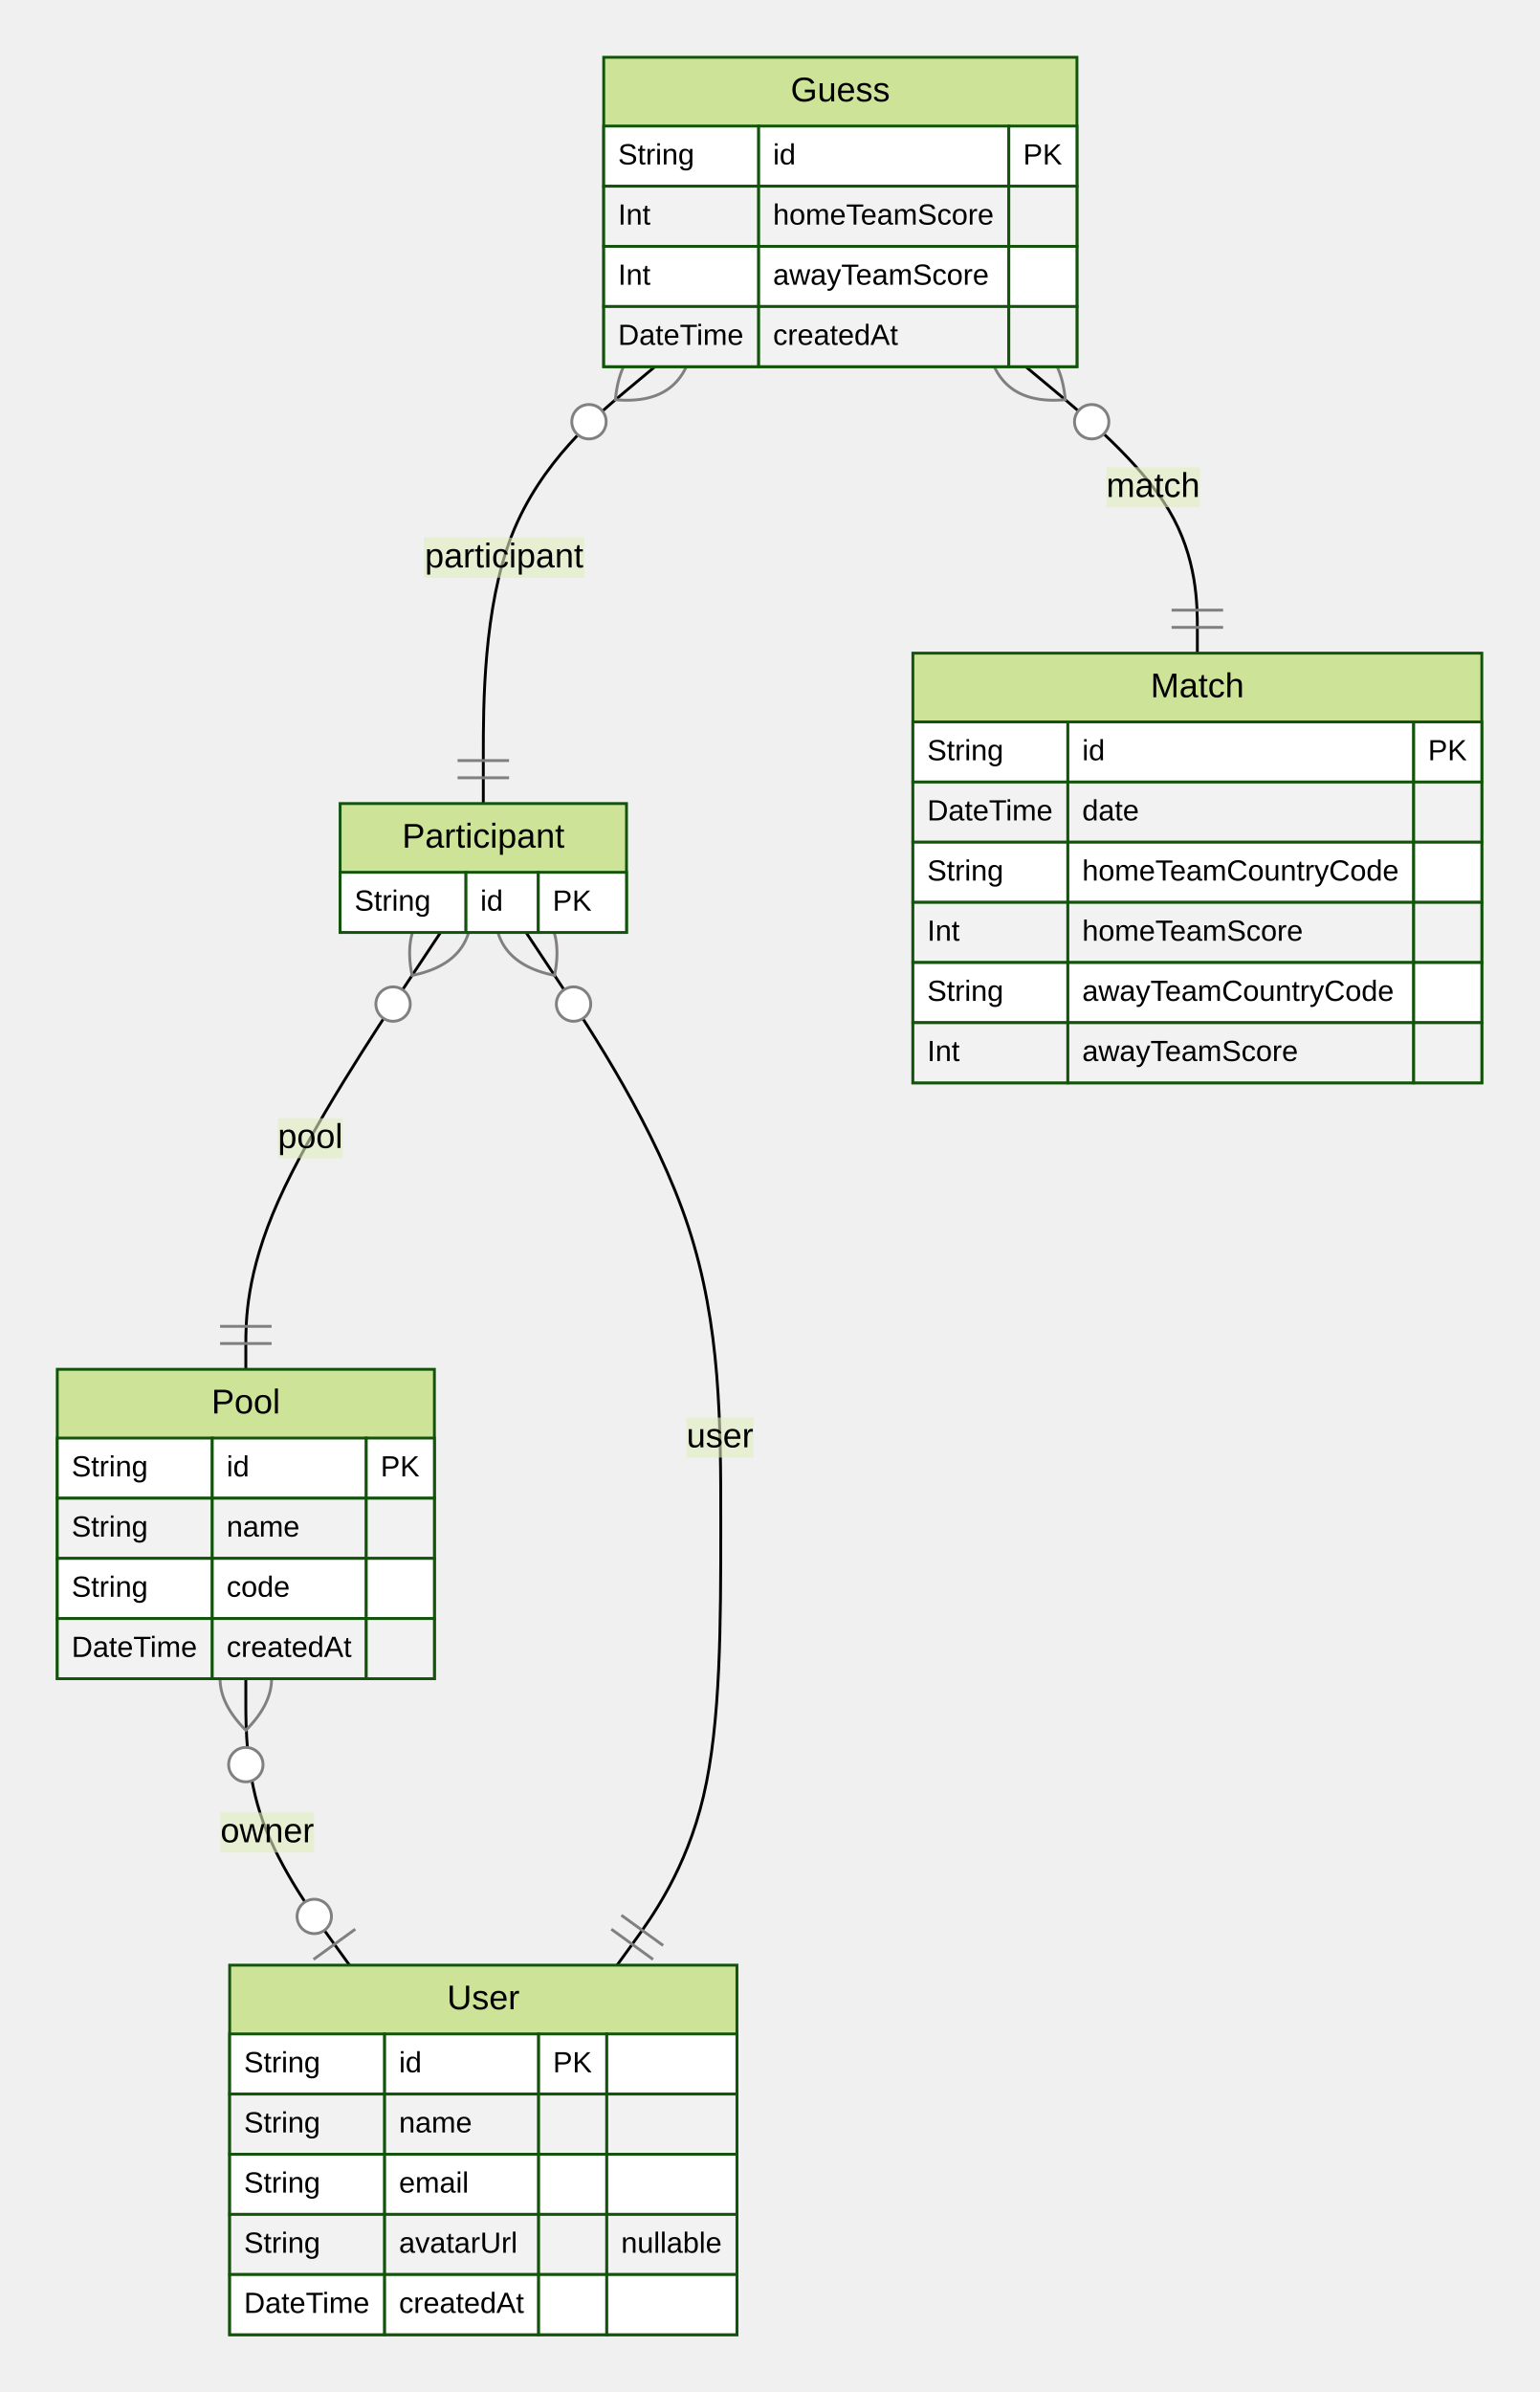
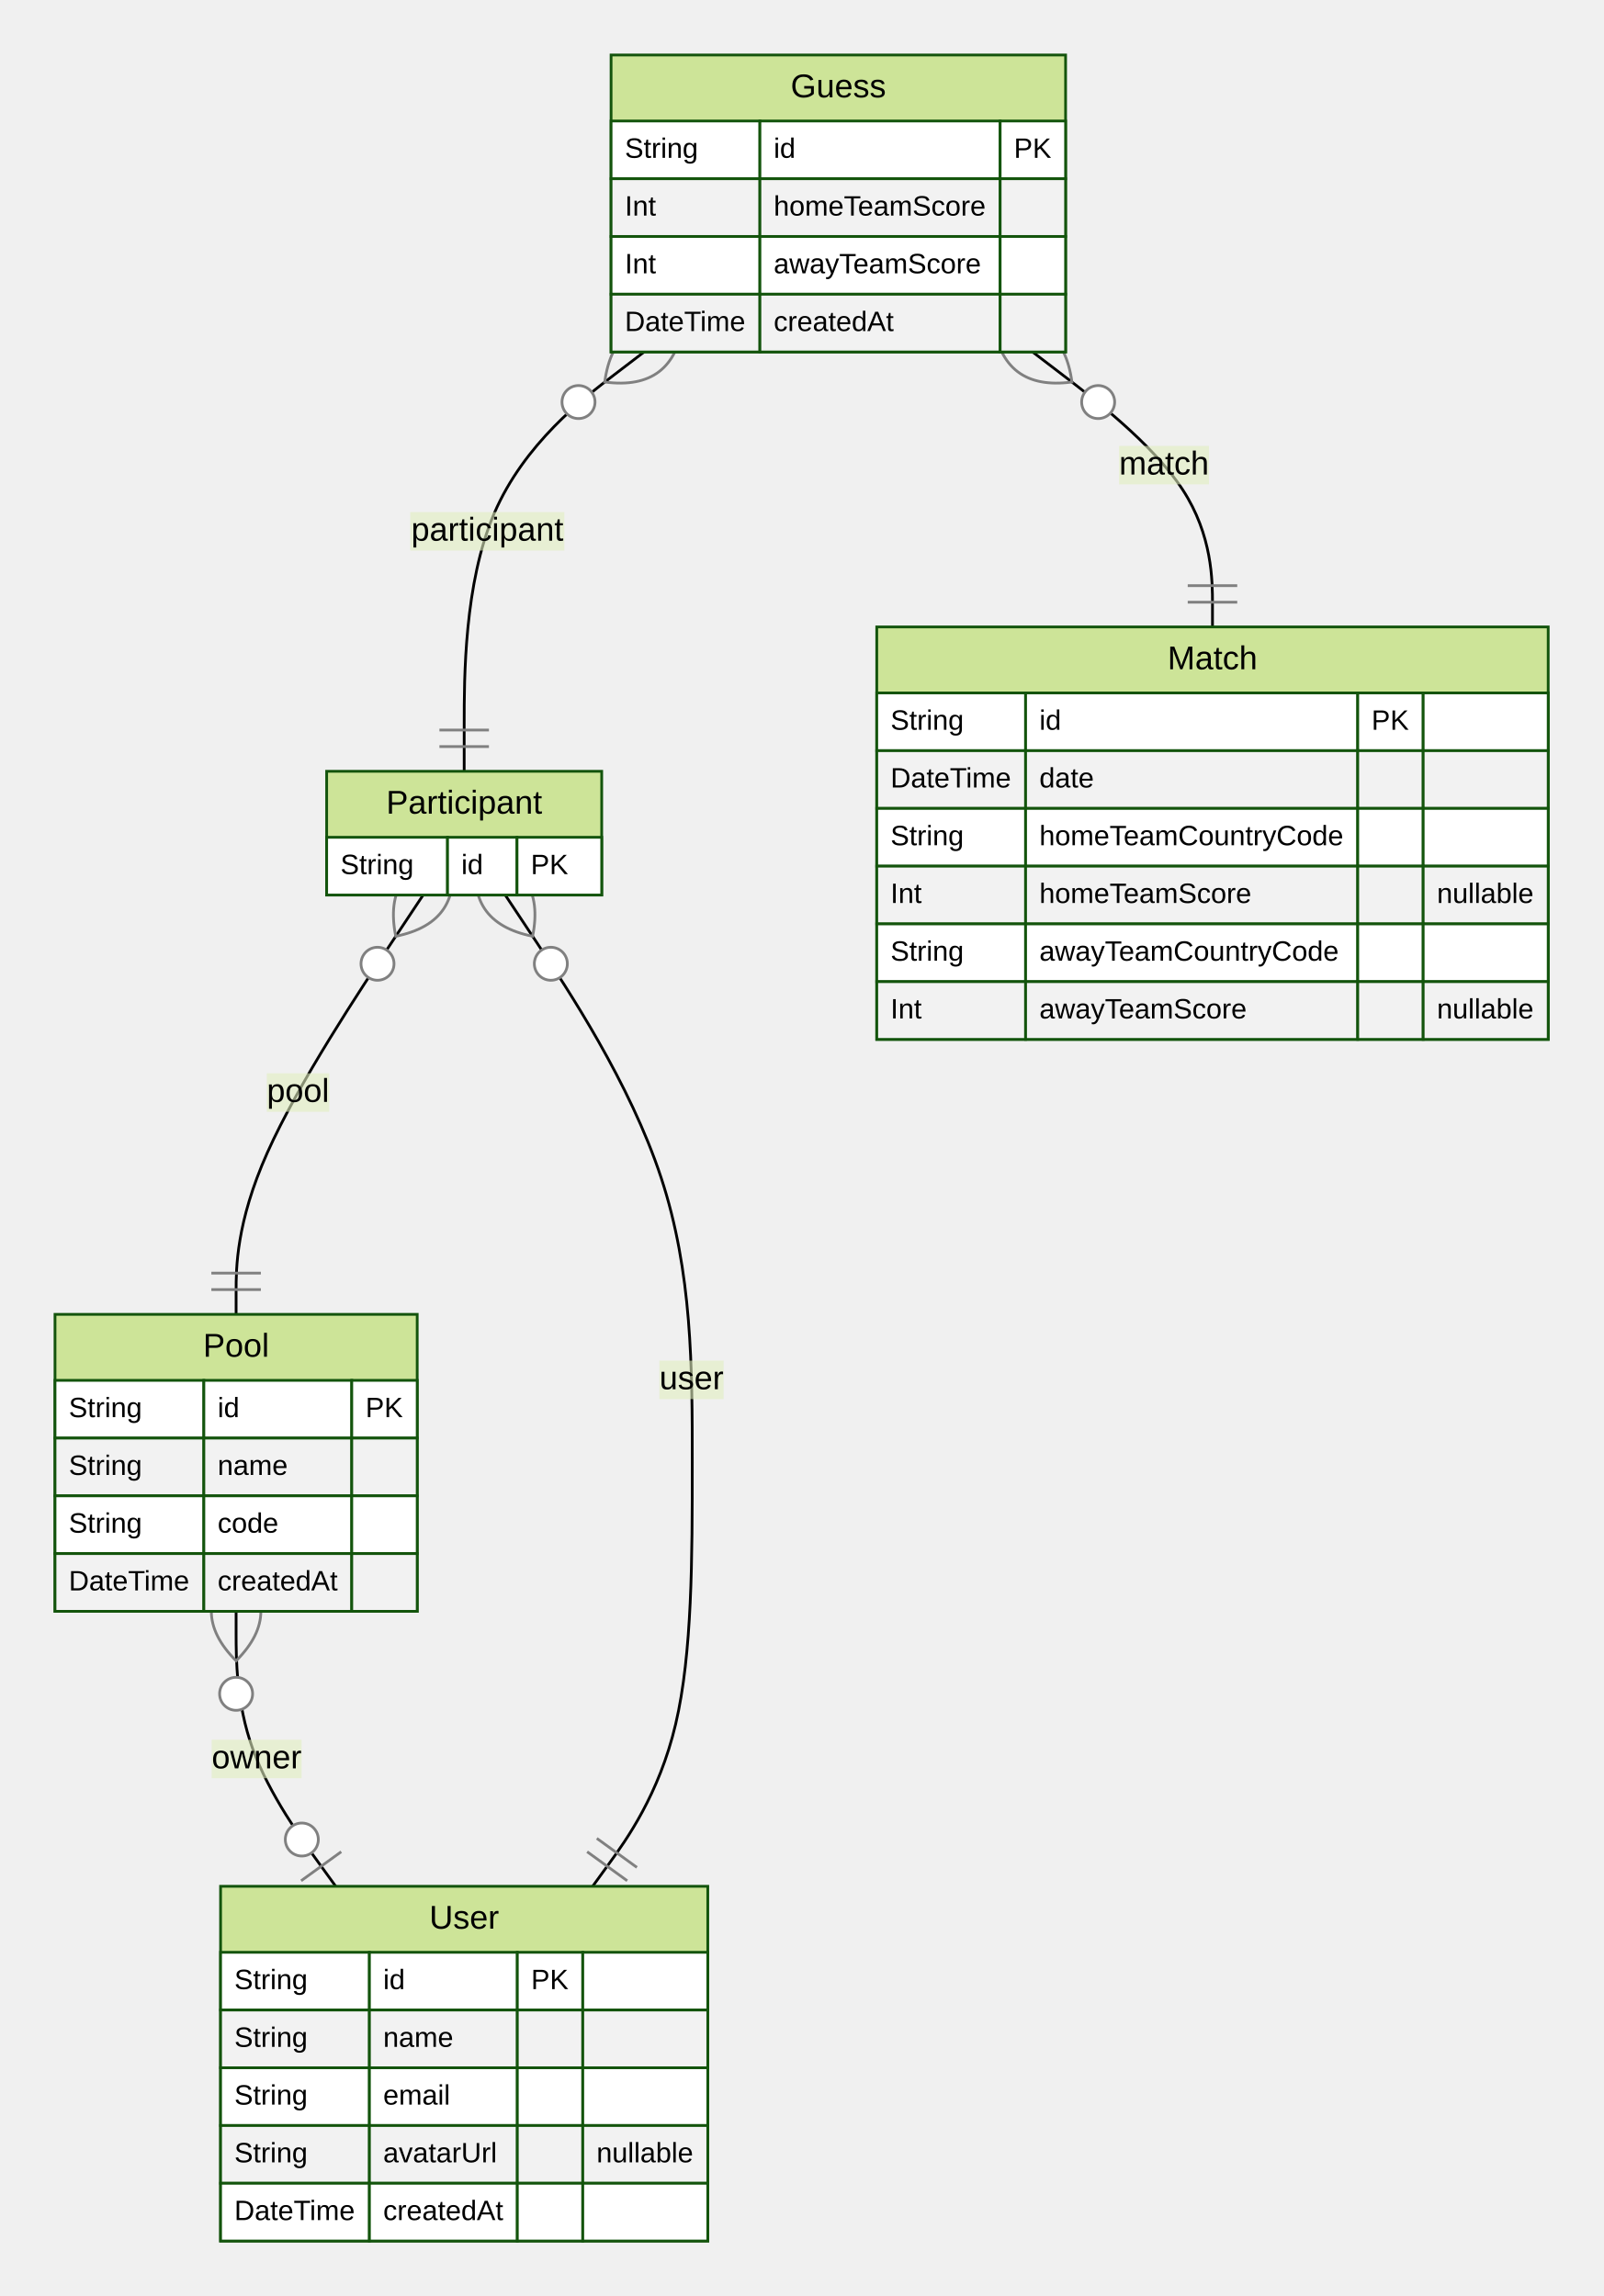
- <svg xmlns="http://www.w3.org/2000/svg" aria-labelledby="chart-title-mermaid-0 chart-desc-mermaid-0" role="img" viewBox="0 0 537.424 835" style="max-width: 537.424px; background-color: white;" width="100%" id="mermaid-0">
+ <svg xmlns="http://www.w3.org/2000/svg" aria-labelledby="chart-title-mermaid-0 chart-desc-mermaid-0" role="img" viewBox="0 0 582.877 835" style="max-width: 582.877px; background-color: white;" width="100%" id="mermaid-0">
  <style>#mermaid-0 {font-family:"trebuchet ms",verdana,arial,sans-serif;font-size:16px;fill:#000000;}#mermaid-0 .error-icon{fill:#552222;}#mermaid-0 .error-text{fill:#552222;stroke:#552222;}#mermaid-0 .edge-thickness-normal{stroke-width:2px;}#mermaid-0 .edge-thickness-thick{stroke-width:3.5px;}#mermaid-0 .edge-pattern-solid{stroke-dasharray:0;}#mermaid-0 .edge-pattern-dashed{stroke-dasharray:3;}#mermaid-0 .edge-pattern-dotted{stroke-dasharray:2;}#mermaid-0 .marker{fill:#000000;stroke:#000000;}#mermaid-0 .marker.cross{stroke:#000000;}#mermaid-0 svg{font-family:"trebuchet ms",verdana,arial,sans-serif;font-size:16px;}#mermaid-0 .entityBox{fill:#cde498;stroke:#13540c;}#mermaid-0 .attributeBoxOdd{fill:#ffffff;stroke:#13540c;}#mermaid-0 .attributeBoxEven{fill:#f2f2f2;stroke:#13540c;}#mermaid-0 .relationshipLabelBox{fill:hsl(78.158, 58.462%, 84.51%);opacity:0.7;background-color:hsl(78.158, 58.462%, 84.51%);}#mermaid-0 .relationshipLabelBox rect{opacity:0.5;}#mermaid-0 .relationshipLine{stroke:#000000;}#mermaid-0 :root{--mermaid-font-family:"trebuchet ms",verdana,arial,sans-serif;}</style>
  <g />
  <defs>
    <marker orient="auto" markerHeight="18" markerWidth="18" refY="9" refX="0" id="ONLY_ONE_START">
      <path d="M9,0 L9,18 M15,0 L15,18" fill="none" stroke="gray" />
    </marker>
  </defs>
  <defs>
    <marker orient="auto" markerHeight="18" markerWidth="18" refY="9" refX="18" id="ONLY_ONE_END">
      <path d="M3,0 L3,18 M9,0 L9,18" fill="none" stroke="gray" />
    </marker>
  </defs>
  <defs>
    <marker orient="auto" markerHeight="18" markerWidth="30" refY="9" refX="0" id="ZERO_OR_ONE_START">
      <circle r="6" cy="9" cx="21" fill="white" stroke="gray" />
      <path d="M9,0 L9,18" fill="none" stroke="gray" />
    </marker>
  </defs>
  <defs>
    <marker orient="auto" markerHeight="18" markerWidth="30" refY="9" refX="30" id="ZERO_OR_ONE_END">
      <circle r="6" cy="9" cx="9" fill="white" stroke="gray" />
      <path d="M21,0 L21,18" fill="none" stroke="gray" />
    </marker>
  </defs>
  <defs>
    <marker orient="auto" markerHeight="36" markerWidth="45" refY="18" refX="18" id="ONE_OR_MORE_START">
      <path d="M0,18 Q 18,0 36,18 Q 18,36 0,18 M42,9 L42,27" fill="none" stroke="gray" />
    </marker>
  </defs>
  <defs>
    <marker orient="auto" markerHeight="36" markerWidth="45" refY="18" refX="27" id="ONE_OR_MORE_END">
      <path d="M3,9 L3,27 M9,18 Q27,0 45,18 Q27,36 9,18" fill="none" stroke="gray" />
    </marker>
  </defs>
  <defs>
    <marker orient="auto" markerHeight="36" markerWidth="57" refY="18" refX="18" id="ZERO_OR_MORE_START">
      <circle r="6" cy="18" cx="48" fill="white" stroke="gray" />
      <path d="M0,18 Q18,0 36,18 Q18,36 0,18" fill="none" stroke="gray" />
    </marker>
  </defs>
  <defs>
    <marker orient="auto" markerHeight="36" markerWidth="57" refY="18" refX="39" id="ZERO_OR_MORE_END">
      <circle r="6" cy="18" cx="9" fill="white" stroke="gray" />
      <path d="M21,18 Q39,0 57,18 Q39,36 21,18" fill="none" stroke="gray" />
    </marker>
  </defs>
  <path marker-start="url(#ZERO_OR_MORE_START)" marker-end="url(#ZERO_OR_ONE_END)" fill="none" stroke="gray" d="M85.841,586L85.841,594.333C85.841,602.667,85.841,619.333,91.876,636C97.911,652.667,109.981,669.333,116.016,677.667L122.051,686" class="er relationshipLine" />
  <path marker-start="url(#ZERO_OR_MORE_START)" marker-end="url(#ONLY_ONE_END)" fill="none" stroke="gray" d="M153.837,325.5L142.504,342.583C131.171,359.667,108.506,393.833,97.174,419.25C85.841,444.667,85.841,461.333,85.841,469.667L85.841,478" class="er relationshipLine" />
  <path marker-start="url(#ZERO_OR_MORE_START)" marker-end="url(#ONLY_ONE_END)" fill="none" stroke="gray" d="M183.688,325.5L195.02,342.583C206.353,359.667,229.018,393.833,240.35,428.25C251.683,462.667,251.683,497.333,251.683,532C251.683,566.667,251.683,601.333,245.648,627C239.613,652.667,227.543,669.333,221.508,677.667L215.473,686" class="er relationshipLine" />
-   <path marker-start="url(#ZERO_OR_MORE_START)" marker-end="url(#ONLY_ONE_END)" fill="none" stroke="gray" d="M358.158,128L368.147,136.333C378.136,144.667,398.115,161.333,408.104,178C418.093,194.667,418.093,211.333,418.093,219.667L418.093,228" class="er relationshipLine" />
-   <path marker-start="url(#ZERO_OR_MORE_START)" marker-end="url(#ONLY_ONE_END)" fill="none" stroke="gray" d="M228.698,128L218.708,136.333C208.719,144.667,188.741,161.333,178.751,186.75C168.762,212.167,168.762,246.333,168.762,263.417L168.762,280.5" class="er relationshipLine" />
+   <path marker-start="url(#ZERO_OR_MORE_START)" marker-end="url(#ONLY_ONE_END)" fill="none" stroke="gray" d="M375.421,128L386.321,136.333C397.221,144.667,419.02,161.333,429.92,178C440.82,194.667,440.82,211.333,440.82,219.667L440.82,228" class="er relationshipLine" />
+   <path marker-start="url(#ZERO_OR_MORE_START)" marker-end="url(#ONLY_ONE_END)" fill="none" stroke="gray" d="M234.161,128L223.261,136.333C212.361,144.667,190.562,161.333,179.662,186.75C168.762,212.167,168.762,246.333,168.762,263.417L168.762,280.5" class="er relationshipLine" />
  <g transform="translate(20,478 )" id="Pool">
    <rect height="108" width="131.683" y="0" x="0" stroke="gray" fill-opacity="100%" fill="honeydew" class="er entityBox" />
    <text transform="translate(65.84149,12)" style="font-family: &quot;trebuchet ms&quot;, verdana, arial, sans-serif;; font-size: 12px" text-anchor="middle" dominant-baseline="middle" y="0" x="0" id="entity-Pool" class="er entityLabel">Pool</text>
    <rect height="21" width="54.113" y="24" x="0" stroke="gray" fill-opacity="100%" fill="honeydew" class="er attributeBoxOdd" />
    <text transform="translate(5,34.5)" style="font-family: &quot;trebuchet ms&quot;, verdana, arial, sans-serif;; font-size: 10.2px" text-anchor="left" dominant-baseline="middle" y="0" x="0" id="entity-Pool-attr-1-type" class="er entityLabel">String</text>
    <rect height="21" width="53.775" y="24" x="54.113" stroke="gray" fill-opacity="100%" fill="honeydew" class="er attributeBoxOdd" />
    <text transform="translate(59.11313,34.5)" style="font-family: &quot;trebuchet ms&quot;, verdana, arial, sans-serif;; font-size: 10.2px" text-anchor="left" dominant-baseline="middle" y="0" x="0" id="entity-Pool-attr-1-name" class="er entityLabel">id</text>
    <rect height="21" width="23.795" y="24" x="107.888" stroke="gray" fill-opacity="100%" fill="honeydew" class="er attributeBoxOdd" />
    <text transform="translate(112.888,34.5)" style="font-family: &quot;trebuchet ms&quot;, verdana, arial, sans-serif;; font-size: 10.2px" text-anchor="left" dominant-baseline="middle" y="0" x="0" id="entity-Pool-attr-1-key" class="er entityLabel">PK</text>
    <rect height="21" width="54.113" y="45" x="0" stroke="gray" fill-opacity="100%" fill="honeydew" class="er attributeBoxEven" />
    <text transform="translate(5,55.5)" style="font-family: &quot;trebuchet ms&quot;, verdana, arial, sans-serif;; font-size: 10.2px" text-anchor="left" dominant-baseline="middle" y="0" x="0" id="entity-Pool-attr-2-type" class="er entityLabel">String</text>
    <rect height="21" width="53.775" y="45" x="54.113" stroke="gray" fill-opacity="100%" fill="honeydew" class="er attributeBoxEven" />
    <text transform="translate(59.11313,55.5)" style="font-family: &quot;trebuchet ms&quot;, verdana, arial, sans-serif;; font-size: 10.2px" text-anchor="left" dominant-baseline="middle" y="0" x="0" id="entity-Pool-attr-2-name" class="er entityLabel">name</text>
    <rect height="21" width="23.795" y="45" x="107.888" stroke="gray" fill-opacity="100%" fill="honeydew" class="er attributeBoxEven" />
    <text transform="translate(112.888,55.5)" style="font-family: &quot;trebuchet ms&quot;, verdana, arial, sans-serif;; font-size: 10.2px" text-anchor="left" dominant-baseline="middle" y="0" x="0" id="entity-Pool-attr-2-key" class="er entityLabel" />
    <rect height="21" width="54.113" y="66" x="0" stroke="gray" fill-opacity="100%" fill="honeydew" class="er attributeBoxOdd" />
    <text transform="translate(5,76.5)" style="font-family: &quot;trebuchet ms&quot;, verdana, arial, sans-serif;; font-size: 10.2px" text-anchor="left" dominant-baseline="middle" y="0" x="0" id="entity-Pool-attr-3-type" class="er entityLabel">String</text>
    <rect height="21" width="53.775" y="66" x="54.113" stroke="gray" fill-opacity="100%" fill="honeydew" class="er attributeBoxOdd" />
    <text transform="translate(59.11313,76.5)" style="font-family: &quot;trebuchet ms&quot;, verdana, arial, sans-serif;; font-size: 10.2px" text-anchor="left" dominant-baseline="middle" y="0" x="0" id="entity-Pool-attr-3-name" class="er entityLabel">code</text>
    <rect height="21" width="23.795" y="66" x="107.888" stroke="gray" fill-opacity="100%" fill="honeydew" class="er attributeBoxOdd" />
    <text transform="translate(112.888,76.5)" style="font-family: &quot;trebuchet ms&quot;, verdana, arial, sans-serif;; font-size: 10.2px" text-anchor="left" dominant-baseline="middle" y="0" x="0" id="entity-Pool-attr-3-key" class="er entityLabel" />
    <rect height="21" width="54.113" y="87" x="0" stroke="gray" fill-opacity="100%" fill="honeydew" class="er attributeBoxEven" />
    <text transform="translate(5,97.5)" style="font-family: &quot;trebuchet ms&quot;, verdana, arial, sans-serif;; font-size: 10.2px" text-anchor="left" dominant-baseline="middle" y="0" x="0" id="entity-Pool-attr-4-type" class="er entityLabel">DateTime</text>
    <rect height="21" width="53.775" y="87" x="54.113" stroke="gray" fill-opacity="100%" fill="honeydew" class="er attributeBoxEven" />
    <text transform="translate(59.11313,97.5)" style="font-family: &quot;trebuchet ms&quot;, verdana, arial, sans-serif;; font-size: 10.2px" text-anchor="left" dominant-baseline="middle" y="0" x="0" id="entity-Pool-attr-4-name" class="er entityLabel">createdAt</text>
    <rect height="21" width="23.795" y="87" x="107.888" stroke="gray" fill-opacity="100%" fill="honeydew" class="er attributeBoxEven" />
    <text transform="translate(112.888,97.5)" style="font-family: &quot;trebuchet ms&quot;, verdana, arial, sans-serif;; font-size: 10.2px" text-anchor="left" dominant-baseline="middle" y="0" x="0" id="entity-Pool-attr-4-key" class="er entityLabel" />
  </g>
  <g transform="translate(118.7622,280.5 )" id="Participant">
    <rect height="45" width="100" y="0" x="0" stroke="gray" fill-opacity="100%" fill="honeydew" class="er entityBox" />
    <text transform="translate(50,12)" style="font-family: &quot;trebuchet ms&quot;, verdana, arial, sans-serif;; font-size: 12px" text-anchor="middle" dominant-baseline="middle" y="0" x="0" id="entity-Participant" class="er entityLabel">Participant</text>
    <rect height="21" width="43.945" y="24" x="0" stroke="gray" fill-opacity="100%" fill="honeydew" class="er attributeBoxOdd" />
    <text transform="translate(5,34.5)" style="font-family: &quot;trebuchet ms&quot;, verdana, arial, sans-serif;; font-size: 10.2px" text-anchor="left" dominant-baseline="middle" y="0" x="0" id="entity-Participant-attr-1-type" class="er entityLabel">String</text>
    <rect height="21" width="25.262" y="24" x="43.945" stroke="gray" fill-opacity="100%" fill="honeydew" class="er attributeBoxOdd" />
    <text transform="translate(48.94526,34.5)" style="font-family: &quot;trebuchet ms&quot;, verdana, arial, sans-serif;; font-size: 10.2px" text-anchor="left" dominant-baseline="middle" y="0" x="0" id="entity-Participant-attr-1-name" class="er entityLabel">id</text>
    <rect height="21" width="30.793" y="24" x="69.207" stroke="gray" fill-opacity="100%" fill="honeydew" class="er attributeBoxOdd" />
    <text transform="translate(74.20681,34.5)" style="font-family: &quot;trebuchet ms&quot;, verdana, arial, sans-serif;; font-size: 10.2px" text-anchor="left" dominant-baseline="middle" y="0" x="0" id="entity-Participant-attr-1-key" class="er entityLabel">PK</text>
  </g>
  <g transform="translate(80.19414,686 )" id="User">
    <rect height="129" width="177.136" y="0" x="0" stroke="gray" fill-opacity="100%" fill="honeydew" class="er entityBox" />
    <text transform="translate(88.5681,12)" style="font-family: &quot;trebuchet ms&quot;, verdana, arial, sans-serif;; font-size: 12px" text-anchor="middle" dominant-baseline="middle" y="0" x="0" id="entity-User" class="er entityLabel">User</text>
    <rect height="21" width="54.113" y="24" x="0" stroke="gray" fill-opacity="100%" fill="honeydew" class="er attributeBoxOdd" />
    <text transform="translate(5,34.5)" style="font-family: &quot;trebuchet ms&quot;, verdana, arial, sans-serif;; font-size: 10.2px" text-anchor="left" dominant-baseline="middle" y="0" x="0" id="entity-User-attr-1-type" class="er entityLabel">String</text>
    <rect height="21" width="53.775" y="24" x="54.113" stroke="gray" fill-opacity="100%" fill="honeydew" class="er attributeBoxOdd" />
    <text transform="translate(59.11313,34.5)" style="font-family: &quot;trebuchet ms&quot;, verdana, arial, sans-serif;; font-size: 10.2px" text-anchor="left" dominant-baseline="middle" y="0" x="0" id="entity-User-attr-1-name" class="er entityLabel">id</text>
    <rect height="21" width="23.795" y="24" x="107.888" stroke="gray" fill-opacity="100%" fill="honeydew" class="er attributeBoxOdd" />
    <text transform="translate(112.888,34.5)" style="font-family: &quot;trebuchet ms&quot;, verdana, arial, sans-serif;; font-size: 10.2px" text-anchor="left" dominant-baseline="middle" y="0" x="0" id="entity-User-attr-1-key" class="er entityLabel">PK</text>
    <rect height="21" width="45.453" y="24" x="131.683" stroke="gray" fill-opacity="100%" fill="honeydew" class="er attributeBoxOdd" />
    <text transform="translate(136.683,34.5)" style="font-family: &quot;trebuchet ms&quot;, verdana, arial, sans-serif;; font-size: 10.2px" text-anchor="left" dominant-baseline="middle" y="0" x="0" id="entity-User-attr-1-comment" class="er entityLabel" />
    <rect height="21" width="54.113" y="45" x="0" stroke="gray" fill-opacity="100%" fill="honeydew" class="er attributeBoxEven" />
    <text transform="translate(5,55.5)" style="font-family: &quot;trebuchet ms&quot;, verdana, arial, sans-serif;; font-size: 10.2px" text-anchor="left" dominant-baseline="middle" y="0" x="0" id="entity-User-attr-2-type" class="er entityLabel">String</text>
    <rect height="21" width="53.775" y="45" x="54.113" stroke="gray" fill-opacity="100%" fill="honeydew" class="er attributeBoxEven" />
    <text transform="translate(59.11313,55.5)" style="font-family: &quot;trebuchet ms&quot;, verdana, arial, sans-serif;; font-size: 10.2px" text-anchor="left" dominant-baseline="middle" y="0" x="0" id="entity-User-attr-2-name" class="er entityLabel">name</text>
    <rect height="21" width="23.795" y="45" x="107.888" stroke="gray" fill-opacity="100%" fill="honeydew" class="er attributeBoxEven" />
    <text transform="translate(112.888,55.5)" style="font-family: &quot;trebuchet ms&quot;, verdana, arial, sans-serif;; font-size: 10.2px" text-anchor="left" dominant-baseline="middle" y="0" x="0" id="entity-User-attr-2-key" class="er entityLabel" />
    <rect height="21" width="45.453" y="45" x="131.683" stroke="gray" fill-opacity="100%" fill="honeydew" class="er attributeBoxEven" />
    <text transform="translate(136.683,55.5)" style="font-family: &quot;trebuchet ms&quot;, verdana, arial, sans-serif;; font-size: 10.2px" text-anchor="left" dominant-baseline="middle" y="0" x="0" id="entity-User-attr-2-comment" class="er entityLabel" />
    <rect height="21" width="54.113" y="66" x="0" stroke="gray" fill-opacity="100%" fill="honeydew" class="er attributeBoxOdd" />
    <text transform="translate(5,76.5)" style="font-family: &quot;trebuchet ms&quot;, verdana, arial, sans-serif;; font-size: 10.2px" text-anchor="left" dominant-baseline="middle" y="0" x="0" id="entity-User-attr-3-type" class="er entityLabel">String</text>
    <rect height="21" width="53.775" y="66" x="54.113" stroke="gray" fill-opacity="100%" fill="honeydew" class="er attributeBoxOdd" />
    <text transform="translate(59.11313,76.5)" style="font-family: &quot;trebuchet ms&quot;, verdana, arial, sans-serif;; font-size: 10.2px" text-anchor="left" dominant-baseline="middle" y="0" x="0" id="entity-User-attr-3-name" class="er entityLabel">email</text>
    <rect height="21" width="23.795" y="66" x="107.888" stroke="gray" fill-opacity="100%" fill="honeydew" class="er attributeBoxOdd" />
    <text transform="translate(112.888,76.5)" style="font-family: &quot;trebuchet ms&quot;, verdana, arial, sans-serif;; font-size: 10.2px" text-anchor="left" dominant-baseline="middle" y="0" x="0" id="entity-User-attr-3-key" class="er entityLabel" />
    <rect height="21" width="45.453" y="66" x="131.683" stroke="gray" fill-opacity="100%" fill="honeydew" class="er attributeBoxOdd" />
    <text transform="translate(136.683,76.5)" style="font-family: &quot;trebuchet ms&quot;, verdana, arial, sans-serif;; font-size: 10.2px" text-anchor="left" dominant-baseline="middle" y="0" x="0" id="entity-User-attr-3-comment" class="er entityLabel" />
    <rect height="21" width="54.113" y="87" x="0" stroke="gray" fill-opacity="100%" fill="honeydew" class="er attributeBoxEven" />
    <text transform="translate(5,97.5)" style="font-family: &quot;trebuchet ms&quot;, verdana, arial, sans-serif;; font-size: 10.2px" text-anchor="left" dominant-baseline="middle" y="0" x="0" id="entity-User-attr-4-type" class="er entityLabel">String</text>
    <rect height="21" width="53.775" y="87" x="54.113" stroke="gray" fill-opacity="100%" fill="honeydew" class="er attributeBoxEven" />
    <text transform="translate(59.11313,97.5)" style="font-family: &quot;trebuchet ms&quot;, verdana, arial, sans-serif;; font-size: 10.2px" text-anchor="left" dominant-baseline="middle" y="0" x="0" id="entity-User-attr-4-name" class="er entityLabel">avatarUrl</text>
    <rect height="21" width="23.795" y="87" x="107.888" stroke="gray" fill-opacity="100%" fill="honeydew" class="er attributeBoxEven" />
    <text transform="translate(112.888,97.5)" style="font-family: &quot;trebuchet ms&quot;, verdana, arial, sans-serif;; font-size: 10.2px" text-anchor="left" dominant-baseline="middle" y="0" x="0" id="entity-User-attr-4-key" class="er entityLabel" />
    <rect height="21" width="45.453" y="87" x="131.683" stroke="gray" fill-opacity="100%" fill="honeydew" class="er attributeBoxEven" />
    <text transform="translate(136.683,97.5)" style="font-family: &quot;trebuchet ms&quot;, verdana, arial, sans-serif;; font-size: 10.2px" text-anchor="left" dominant-baseline="middle" y="0" x="0" id="entity-User-attr-4-comment" class="er entityLabel">nullable</text>
    <rect height="21" width="54.113" y="108" x="0" stroke="gray" fill-opacity="100%" fill="honeydew" class="er attributeBoxOdd" />
    <text transform="translate(5,118.5)" style="font-family: &quot;trebuchet ms&quot;, verdana, arial, sans-serif;; font-size: 10.2px" text-anchor="left" dominant-baseline="middle" y="0" x="0" id="entity-User-attr-5-type" class="er entityLabel">DateTime</text>
    <rect height="21" width="53.775" y="108" x="54.113" stroke="gray" fill-opacity="100%" fill="honeydew" class="er attributeBoxOdd" />
    <text transform="translate(59.11313,118.5)" style="font-family: &quot;trebuchet ms&quot;, verdana, arial, sans-serif;; font-size: 10.2px" text-anchor="left" dominant-baseline="middle" y="0" x="0" id="entity-User-attr-5-name" class="er entityLabel">createdAt</text>
    <rect height="21" width="23.795" y="108" x="107.888" stroke="gray" fill-opacity="100%" fill="honeydew" class="er attributeBoxOdd" />
    <text transform="translate(112.888,118.5)" style="font-family: &quot;trebuchet ms&quot;, verdana, arial, sans-serif;; font-size: 10.2px" text-anchor="left" dominant-baseline="middle" y="0" x="0" id="entity-User-attr-5-key" class="er entityLabel" />
    <rect height="21" width="45.453" y="108" x="131.683" stroke="gray" fill-opacity="100%" fill="honeydew" class="er attributeBoxOdd" />
    <text transform="translate(136.683,118.5)" style="font-family: &quot;trebuchet ms&quot;, verdana, arial, sans-serif;; font-size: 10.2px" text-anchor="left" dominant-baseline="middle" y="0" x="0" id="entity-User-attr-5-comment" class="er entityLabel" />
  </g>
  <g transform="translate(318.7622,228 )" id="Match">
-     <rect height="150" width="198.662" y="0" x="0" stroke="gray" fill-opacity="100%" fill="honeydew" class="er entityBox" />
-     <text transform="translate(99.33094,12)" style="font-family: &quot;trebuchet ms&quot;, verdana, arial, sans-serif;; font-size: 12px" text-anchor="middle" dominant-baseline="middle" y="0" x="0" id="entity-Match" class="er entityLabel">Match</text>
+     <rect height="150" width="244.115" y="0" x="0" stroke="gray" fill-opacity="100%" fill="honeydew" class="er entityBox" />
+     <text transform="translate(122.0575,12)" style="font-family: &quot;trebuchet ms&quot;, verdana, arial, sans-serif;; font-size: 12px" text-anchor="middle" dominant-baseline="middle" y="0" x="0" id="entity-Match" class="er entityLabel">Match</text>
    <rect height="21" width="54.113" y="24" x="0" stroke="gray" fill-opacity="100%" fill="honeydew" class="er attributeBoxOdd" />
    <text transform="translate(5,34.5)" style="font-family: &quot;trebuchet ms&quot;, verdana, arial, sans-serif;; font-size: 10.2px" text-anchor="left" dominant-baseline="middle" y="0" x="0" id="entity-Match-attr-1-type" class="er entityLabel">String</text>
    <rect height="21" width="120.754" y="24" x="54.113" stroke="gray" fill-opacity="100%" fill="honeydew" class="er attributeBoxOdd" />
    <text transform="translate(59.11313,34.5)" style="font-family: &quot;trebuchet ms&quot;, verdana, arial, sans-serif;; font-size: 10.2px" text-anchor="left" dominant-baseline="middle" y="0" x="0" id="entity-Match-attr-1-name" class="er entityLabel">id</text>
    <rect height="21" width="23.795" y="24" x="174.867" stroke="gray" fill-opacity="100%" fill="honeydew" class="er attributeBoxOdd" />
    <text transform="translate(179.8669,34.5)" style="font-family: &quot;trebuchet ms&quot;, verdana, arial, sans-serif;; font-size: 10.2px" text-anchor="left" dominant-baseline="middle" y="0" x="0" id="entity-Match-attr-1-key" class="er entityLabel">PK</text>
+     <rect height="21" width="45.453" y="24" x="198.662" stroke="gray" fill-opacity="100%" fill="honeydew" class="er attributeBoxOdd" />
+     <text transform="translate(203.6619,34.5)" style="font-family: &quot;trebuchet ms&quot;, verdana, arial, sans-serif;; font-size: 10.2px" text-anchor="left" dominant-baseline="middle" y="0" x="0" id="entity-Match-attr-1-comment" class="er entityLabel" />
    <rect height="21" width="54.113" y="45" x="0" stroke="gray" fill-opacity="100%" fill="honeydew" class="er attributeBoxEven" />
    <text transform="translate(5,55.5)" style="font-family: &quot;trebuchet ms&quot;, verdana, arial, sans-serif;; font-size: 10.2px" text-anchor="left" dominant-baseline="middle" y="0" x="0" id="entity-Match-attr-2-type" class="er entityLabel">DateTime</text>
    <rect height="21" width="120.754" y="45" x="54.113" stroke="gray" fill-opacity="100%" fill="honeydew" class="er attributeBoxEven" />
    <text transform="translate(59.11313,55.5)" style="font-family: &quot;trebuchet ms&quot;, verdana, arial, sans-serif;; font-size: 10.2px" text-anchor="left" dominant-baseline="middle" y="0" x="0" id="entity-Match-attr-2-name" class="er entityLabel">date</text>
    <rect height="21" width="23.795" y="45" x="174.867" stroke="gray" fill-opacity="100%" fill="honeydew" class="er attributeBoxEven" />
    <text transform="translate(179.8669,55.5)" style="font-family: &quot;trebuchet ms&quot;, verdana, arial, sans-serif;; font-size: 10.2px" text-anchor="left" dominant-baseline="middle" y="0" x="0" id="entity-Match-attr-2-key" class="er entityLabel" />
+     <rect height="21" width="45.453" y="45" x="198.662" stroke="gray" fill-opacity="100%" fill="honeydew" class="er attributeBoxEven" />
+     <text transform="translate(203.6619,55.5)" style="font-family: &quot;trebuchet ms&quot;, verdana, arial, sans-serif;; font-size: 10.2px" text-anchor="left" dominant-baseline="middle" y="0" x="0" id="entity-Match-attr-2-comment" class="er entityLabel" />
    <rect height="21" width="54.113" y="66" x="0" stroke="gray" fill-opacity="100%" fill="honeydew" class="er attributeBoxOdd" />
    <text transform="translate(5,76.5)" style="font-family: &quot;trebuchet ms&quot;, verdana, arial, sans-serif;; font-size: 10.2px" text-anchor="left" dominant-baseline="middle" y="0" x="0" id="entity-Match-attr-3-type" class="er entityLabel">String</text>
    <rect height="21" width="120.754" y="66" x="54.113" stroke="gray" fill-opacity="100%" fill="honeydew" class="er attributeBoxOdd" />
    <text transform="translate(59.11313,76.5)" style="font-family: &quot;trebuchet ms&quot;, verdana, arial, sans-serif;; font-size: 10.2px" text-anchor="left" dominant-baseline="middle" y="0" x="0" id="entity-Match-attr-3-name" class="er entityLabel">homeTeamCountryCode</text>
    <rect height="21" width="23.795" y="66" x="174.867" stroke="gray" fill-opacity="100%" fill="honeydew" class="er attributeBoxOdd" />
    <text transform="translate(179.8669,76.5)" style="font-family: &quot;trebuchet ms&quot;, verdana, arial, sans-serif;; font-size: 10.2px" text-anchor="left" dominant-baseline="middle" y="0" x="0" id="entity-Match-attr-3-key" class="er entityLabel" />
+     <rect height="21" width="45.453" y="66" x="198.662" stroke="gray" fill-opacity="100%" fill="honeydew" class="er attributeBoxOdd" />
+     <text transform="translate(203.6619,76.5)" style="font-family: &quot;trebuchet ms&quot;, verdana, arial, sans-serif;; font-size: 10.2px" text-anchor="left" dominant-baseline="middle" y="0" x="0" id="entity-Match-attr-3-comment" class="er entityLabel" />
    <rect height="21" width="54.113" y="87" x="0" stroke="gray" fill-opacity="100%" fill="honeydew" class="er attributeBoxEven" />
    <text transform="translate(5,97.5)" style="font-family: &quot;trebuchet ms&quot;, verdana, arial, sans-serif;; font-size: 10.2px" text-anchor="left" dominant-baseline="middle" y="0" x="0" id="entity-Match-attr-4-type" class="er entityLabel">Int</text>
    <rect height="21" width="120.754" y="87" x="54.113" stroke="gray" fill-opacity="100%" fill="honeydew" class="er attributeBoxEven" />
    <text transform="translate(59.11313,97.5)" style="font-family: &quot;trebuchet ms&quot;, verdana, arial, sans-serif;; font-size: 10.2px" text-anchor="left" dominant-baseline="middle" y="0" x="0" id="entity-Match-attr-4-name" class="er entityLabel">homeTeamScore</text>
    <rect height="21" width="23.795" y="87" x="174.867" stroke="gray" fill-opacity="100%" fill="honeydew" class="er attributeBoxEven" />
    <text transform="translate(179.8669,97.5)" style="font-family: &quot;trebuchet ms&quot;, verdana, arial, sans-serif;; font-size: 10.2px" text-anchor="left" dominant-baseline="middle" y="0" x="0" id="entity-Match-attr-4-key" class="er entityLabel" />
+     <rect height="21" width="45.453" y="87" x="198.662" stroke="gray" fill-opacity="100%" fill="honeydew" class="er attributeBoxEven" />
+     <text transform="translate(203.6619,97.5)" style="font-family: &quot;trebuchet ms&quot;, verdana, arial, sans-serif;; font-size: 10.2px" text-anchor="left" dominant-baseline="middle" y="0" x="0" id="entity-Match-attr-4-comment" class="er entityLabel">nullable</text>
    <rect height="21" width="54.113" y="108" x="0" stroke="gray" fill-opacity="100%" fill="honeydew" class="er attributeBoxOdd" />
    <text transform="translate(5,118.5)" style="font-family: &quot;trebuchet ms&quot;, verdana, arial, sans-serif;; font-size: 10.2px" text-anchor="left" dominant-baseline="middle" y="0" x="0" id="entity-Match-attr-5-type" class="er entityLabel">String</text>
    <rect height="21" width="120.754" y="108" x="54.113" stroke="gray" fill-opacity="100%" fill="honeydew" class="er attributeBoxOdd" />
    <text transform="translate(59.11313,118.5)" style="font-family: &quot;trebuchet ms&quot;, verdana, arial, sans-serif;; font-size: 10.2px" text-anchor="left" dominant-baseline="middle" y="0" x="0" id="entity-Match-attr-5-name" class="er entityLabel">awayTeamCountryCode</text>
    <rect height="21" width="23.795" y="108" x="174.867" stroke="gray" fill-opacity="100%" fill="honeydew" class="er attributeBoxOdd" />
    <text transform="translate(179.8669,118.5)" style="font-family: &quot;trebuchet ms&quot;, verdana, arial, sans-serif;; font-size: 10.2px" text-anchor="left" dominant-baseline="middle" y="0" x="0" id="entity-Match-attr-5-key" class="er entityLabel" />
+     <rect height="21" width="45.453" y="108" x="198.662" stroke="gray" fill-opacity="100%" fill="honeydew" class="er attributeBoxOdd" />
+     <text transform="translate(203.6619,118.5)" style="font-family: &quot;trebuchet ms&quot;, verdana, arial, sans-serif;; font-size: 10.2px" text-anchor="left" dominant-baseline="middle" y="0" x="0" id="entity-Match-attr-5-comment" class="er entityLabel" />
    <rect height="21" width="54.113" y="129" x="0" stroke="gray" fill-opacity="100%" fill="honeydew" class="er attributeBoxEven" />
    <text transform="translate(5,139.5)" style="font-family: &quot;trebuchet ms&quot;, verdana, arial, sans-serif;; font-size: 10.2px" text-anchor="left" dominant-baseline="middle" y="0" x="0" id="entity-Match-attr-6-type" class="er entityLabel">Int</text>
    <rect height="21" width="120.754" y="129" x="54.113" stroke="gray" fill-opacity="100%" fill="honeydew" class="er attributeBoxEven" />
    <text transform="translate(59.11313,139.5)" style="font-family: &quot;trebuchet ms&quot;, verdana, arial, sans-serif;; font-size: 10.2px" text-anchor="left" dominant-baseline="middle" y="0" x="0" id="entity-Match-attr-6-name" class="er entityLabel">awayTeamScore</text>
    <rect height="21" width="23.795" y="129" x="174.867" stroke="gray" fill-opacity="100%" fill="honeydew" class="er attributeBoxEven" />
    <text transform="translate(179.8669,139.5)" style="font-family: &quot;trebuchet ms&quot;, verdana, arial, sans-serif;; font-size: 10.2px" text-anchor="left" dominant-baseline="middle" y="0" x="0" id="entity-Match-attr-6-key" class="er entityLabel" />
-   </g>
-   <g transform="translate(210.8032,20 )" id="Guess">
+     <rect height="21" width="45.453" y="129" x="198.662" stroke="gray" fill-opacity="100%" fill="honeydew" class="er attributeBoxEven" />
+     <text transform="translate(203.6619,139.5)" style="font-family: &quot;trebuchet ms&quot;, verdana, arial, sans-serif;; font-size: 10.2px" text-anchor="left" dominant-baseline="middle" y="0" x="0" id="entity-Match-attr-6-comment" class="er entityLabel">nullable</text>
+   </g>
+   <g transform="translate(222.1665,20 )" id="Guess">
    <rect height="108" width="165.249" y="0" x="0" stroke="gray" fill-opacity="100%" fill="honeydew" class="er entityBox" />
    <text transform="translate(82.62453,12)" style="font-family: &quot;trebuchet ms&quot;, verdana, arial, sans-serif;; font-size: 12px" text-anchor="middle" dominant-baseline="middle" y="0" x="0" id="entity-Guess" class="er entityLabel">Guess</text>
    <rect height="21" width="54.113" y="24" x="0" stroke="gray" fill-opacity="100%" fill="honeydew" class="er attributeBoxOdd" />
    <text transform="translate(5,34.5)" style="font-family: &quot;trebuchet ms&quot;, verdana, arial, sans-serif;; font-size: 10.2px" text-anchor="left" dominant-baseline="middle" y="0" x="0" id="entity-Guess-attr-1-type" class="er entityLabel">String</text>
    <rect height="21" width="87.341" y="24" x="54.113" stroke="gray" fill-opacity="100%" fill="honeydew" class="er attributeBoxOdd" />
    <text transform="translate(59.11313,34.5)" style="font-family: &quot;trebuchet ms&quot;, verdana, arial, sans-serif;; font-size: 10.2px" text-anchor="left" dominant-baseline="middle" y="0" x="0" id="entity-Guess-attr-1-name" class="er entityLabel">id</text>
    <rect height="21" width="23.795" y="24" x="141.454" stroke="gray" fill-opacity="100%" fill="honeydew" class="er attributeBoxOdd" />
    <text transform="translate(146.4541,34.5)" style="font-family: &quot;trebuchet ms&quot;, verdana, arial, sans-serif;; font-size: 10.2px" text-anchor="left" dominant-baseline="middle" y="0" x="0" id="entity-Guess-attr-1-key" class="er entityLabel">PK</text>
    <rect height="21" width="54.113" y="45" x="0" stroke="gray" fill-opacity="100%" fill="honeydew" class="er attributeBoxEven" />
    <text transform="translate(5,55.5)" style="font-family: &quot;trebuchet ms&quot;, verdana, arial, sans-serif;; font-size: 10.2px" text-anchor="left" dominant-baseline="middle" y="0" x="0" id="entity-Guess-attr-2-type" class="er entityLabel">Int</text>
    <rect height="21" width="87.341" y="45" x="54.113" stroke="gray" fill-opacity="100%" fill="honeydew" class="er attributeBoxEven" />
    <text transform="translate(59.11313,55.5)" style="font-family: &quot;trebuchet ms&quot;, verdana, arial, sans-serif;; font-size: 10.2px" text-anchor="left" dominant-baseline="middle" y="0" x="0" id="entity-Guess-attr-2-name" class="er entityLabel">homeTeamScore</text>
    <rect height="21" width="23.795" y="45" x="141.454" stroke="gray" fill-opacity="100%" fill="honeydew" class="er attributeBoxEven" />
    <text transform="translate(146.4541,55.5)" style="font-family: &quot;trebuchet ms&quot;, verdana, arial, sans-serif;; font-size: 10.2px" text-anchor="left" dominant-baseline="middle" y="0" x="0" id="entity-Guess-attr-2-key" class="er entityLabel" />
    <rect height="21" width="54.113" y="66" x="0" stroke="gray" fill-opacity="100%" fill="honeydew" class="er attributeBoxOdd" />
    <text transform="translate(5,76.5)" style="font-family: &quot;trebuchet ms&quot;, verdana, arial, sans-serif;; font-size: 10.2px" text-anchor="left" dominant-baseline="middle" y="0" x="0" id="entity-Guess-attr-3-type" class="er entityLabel">Int</text>
    <rect height="21" width="87.341" y="66" x="54.113" stroke="gray" fill-opacity="100%" fill="honeydew" class="er attributeBoxOdd" />
    <text transform="translate(59.11313,76.5)" style="font-family: &quot;trebuchet ms&quot;, verdana, arial, sans-serif;; font-size: 10.2px" text-anchor="left" dominant-baseline="middle" y="0" x="0" id="entity-Guess-attr-3-name" class="er entityLabel">awayTeamScore</text>
    <rect height="21" width="23.795" y="66" x="141.454" stroke="gray" fill-opacity="100%" fill="honeydew" class="er attributeBoxOdd" />
    <text transform="translate(146.4541,76.5)" style="font-family: &quot;trebuchet ms&quot;, verdana, arial, sans-serif;; font-size: 10.2px" text-anchor="left" dominant-baseline="middle" y="0" x="0" id="entity-Guess-attr-3-key" class="er entityLabel" />
    <rect height="21" width="54.113" y="87" x="0" stroke="gray" fill-opacity="100%" fill="honeydew" class="er attributeBoxEven" />
    <text transform="translate(5,97.5)" style="font-family: &quot;trebuchet ms&quot;, verdana, arial, sans-serif;; font-size: 10.2px" text-anchor="left" dominant-baseline="middle" y="0" x="0" id="entity-Guess-attr-4-type" class="er entityLabel">DateTime</text>
    <rect height="21" width="87.341" y="87" x="54.113" stroke="gray" fill-opacity="100%" fill="honeydew" class="er attributeBoxEven" />
    <text transform="translate(59.11313,97.5)" style="font-family: &quot;trebuchet ms&quot;, verdana, arial, sans-serif;; font-size: 10.2px" text-anchor="left" dominant-baseline="middle" y="0" x="0" id="entity-Guess-attr-4-name" class="er entityLabel">createdAt</text>
    <rect height="21" width="23.795" y="87" x="141.454" stroke="gray" fill-opacity="100%" fill="honeydew" class="er attributeBoxEven" />
    <text transform="translate(146.4541,97.5)" style="font-family: &quot;trebuchet ms&quot;, verdana, arial, sans-serif;; font-size: 10.2px" text-anchor="left" dominant-baseline="middle" y="0" x="0" id="entity-Guess-attr-4-key" class="er entityLabel" />
  </g>
  <rect fill-opacity="85%" fill="white" height="14" width="32.688" y="632.7" x="76.968" class="er relationshipLabelBox" />
  <text style="font-family: &quot;trebuchet ms&quot;, verdana, arial, sans-serif;; font-size: 12px" dominant-baseline="middle" text-anchor="middle" y="639.7" x="93.312" id="rel1" class="er relationshipLabel">owner</text>
  <rect fill-opacity="85%" fill="white" height="14" width="22.688" y="390.33" x="97.002" class="er relationshipLabelBox" />
  <text style="font-family: &quot;trebuchet ms&quot;, verdana, arial, sans-serif;; font-size: 12px" dominant-baseline="middle" text-anchor="middle" y="397.33" x="108.345" id="rel2" class="er relationshipLabel">pool</text>
  <rect fill-opacity="85%" fill="white" height="14" width="23.348" y="494.825" x="239.732" class="er relationshipLabelBox" />
  <text style="font-family: &quot;trebuchet ms&quot;, verdana, arial, sans-serif;; font-size: 12px" dominant-baseline="middle" text-anchor="middle" y="501.825" x="251.405" id="rel3" class="er relationshipLabel">user</text>
-   <rect fill-opacity="85%" fill="white" height="14" width="32.688" y="163.081" x="386.316" class="er relationshipLabelBox" />
-   <text style="font-family: &quot;trebuchet ms&quot;, verdana, arial, sans-serif;; font-size: 12px" dominant-baseline="middle" text-anchor="middle" y="170.081" x="402.66" id="rel4" class="er relationshipLabel">match</text>
-   <rect fill-opacity="85%" fill="white" height="14" width="56.031" y="187.676" x="148.01" class="er relationshipLabelBox" />
-   <text style="font-family: &quot;trebuchet ms&quot;, verdana, arial, sans-serif;; font-size: 12px" dominant-baseline="middle" text-anchor="middle" y="194.676" x="176.025" id="rel5" class="er relationshipLabel">participant</text>
+   <rect fill-opacity="85%" fill="white" height="14" width="32.688" y="162.165" x="406.858" class="er relationshipLabelBox" />
+   <text style="font-family: &quot;trebuchet ms&quot;, verdana, arial, sans-serif;; font-size: 12px" dominant-baseline="middle" text-anchor="middle" y="169.165" x="423.202" id="rel4" class="er relationshipLabel">match</text>
+   <rect fill-opacity="85%" fill="white" height="14" width="56.031" y="186.227" x="149.157" class="er relationshipLabelBox" />
+   <text style="font-family: &quot;trebuchet ms&quot;, verdana, arial, sans-serif;; font-size: 12px" dominant-baseline="middle" text-anchor="middle" y="193.227" x="177.173" id="rel5" class="er relationshipLabel">participant</text>
</svg>
